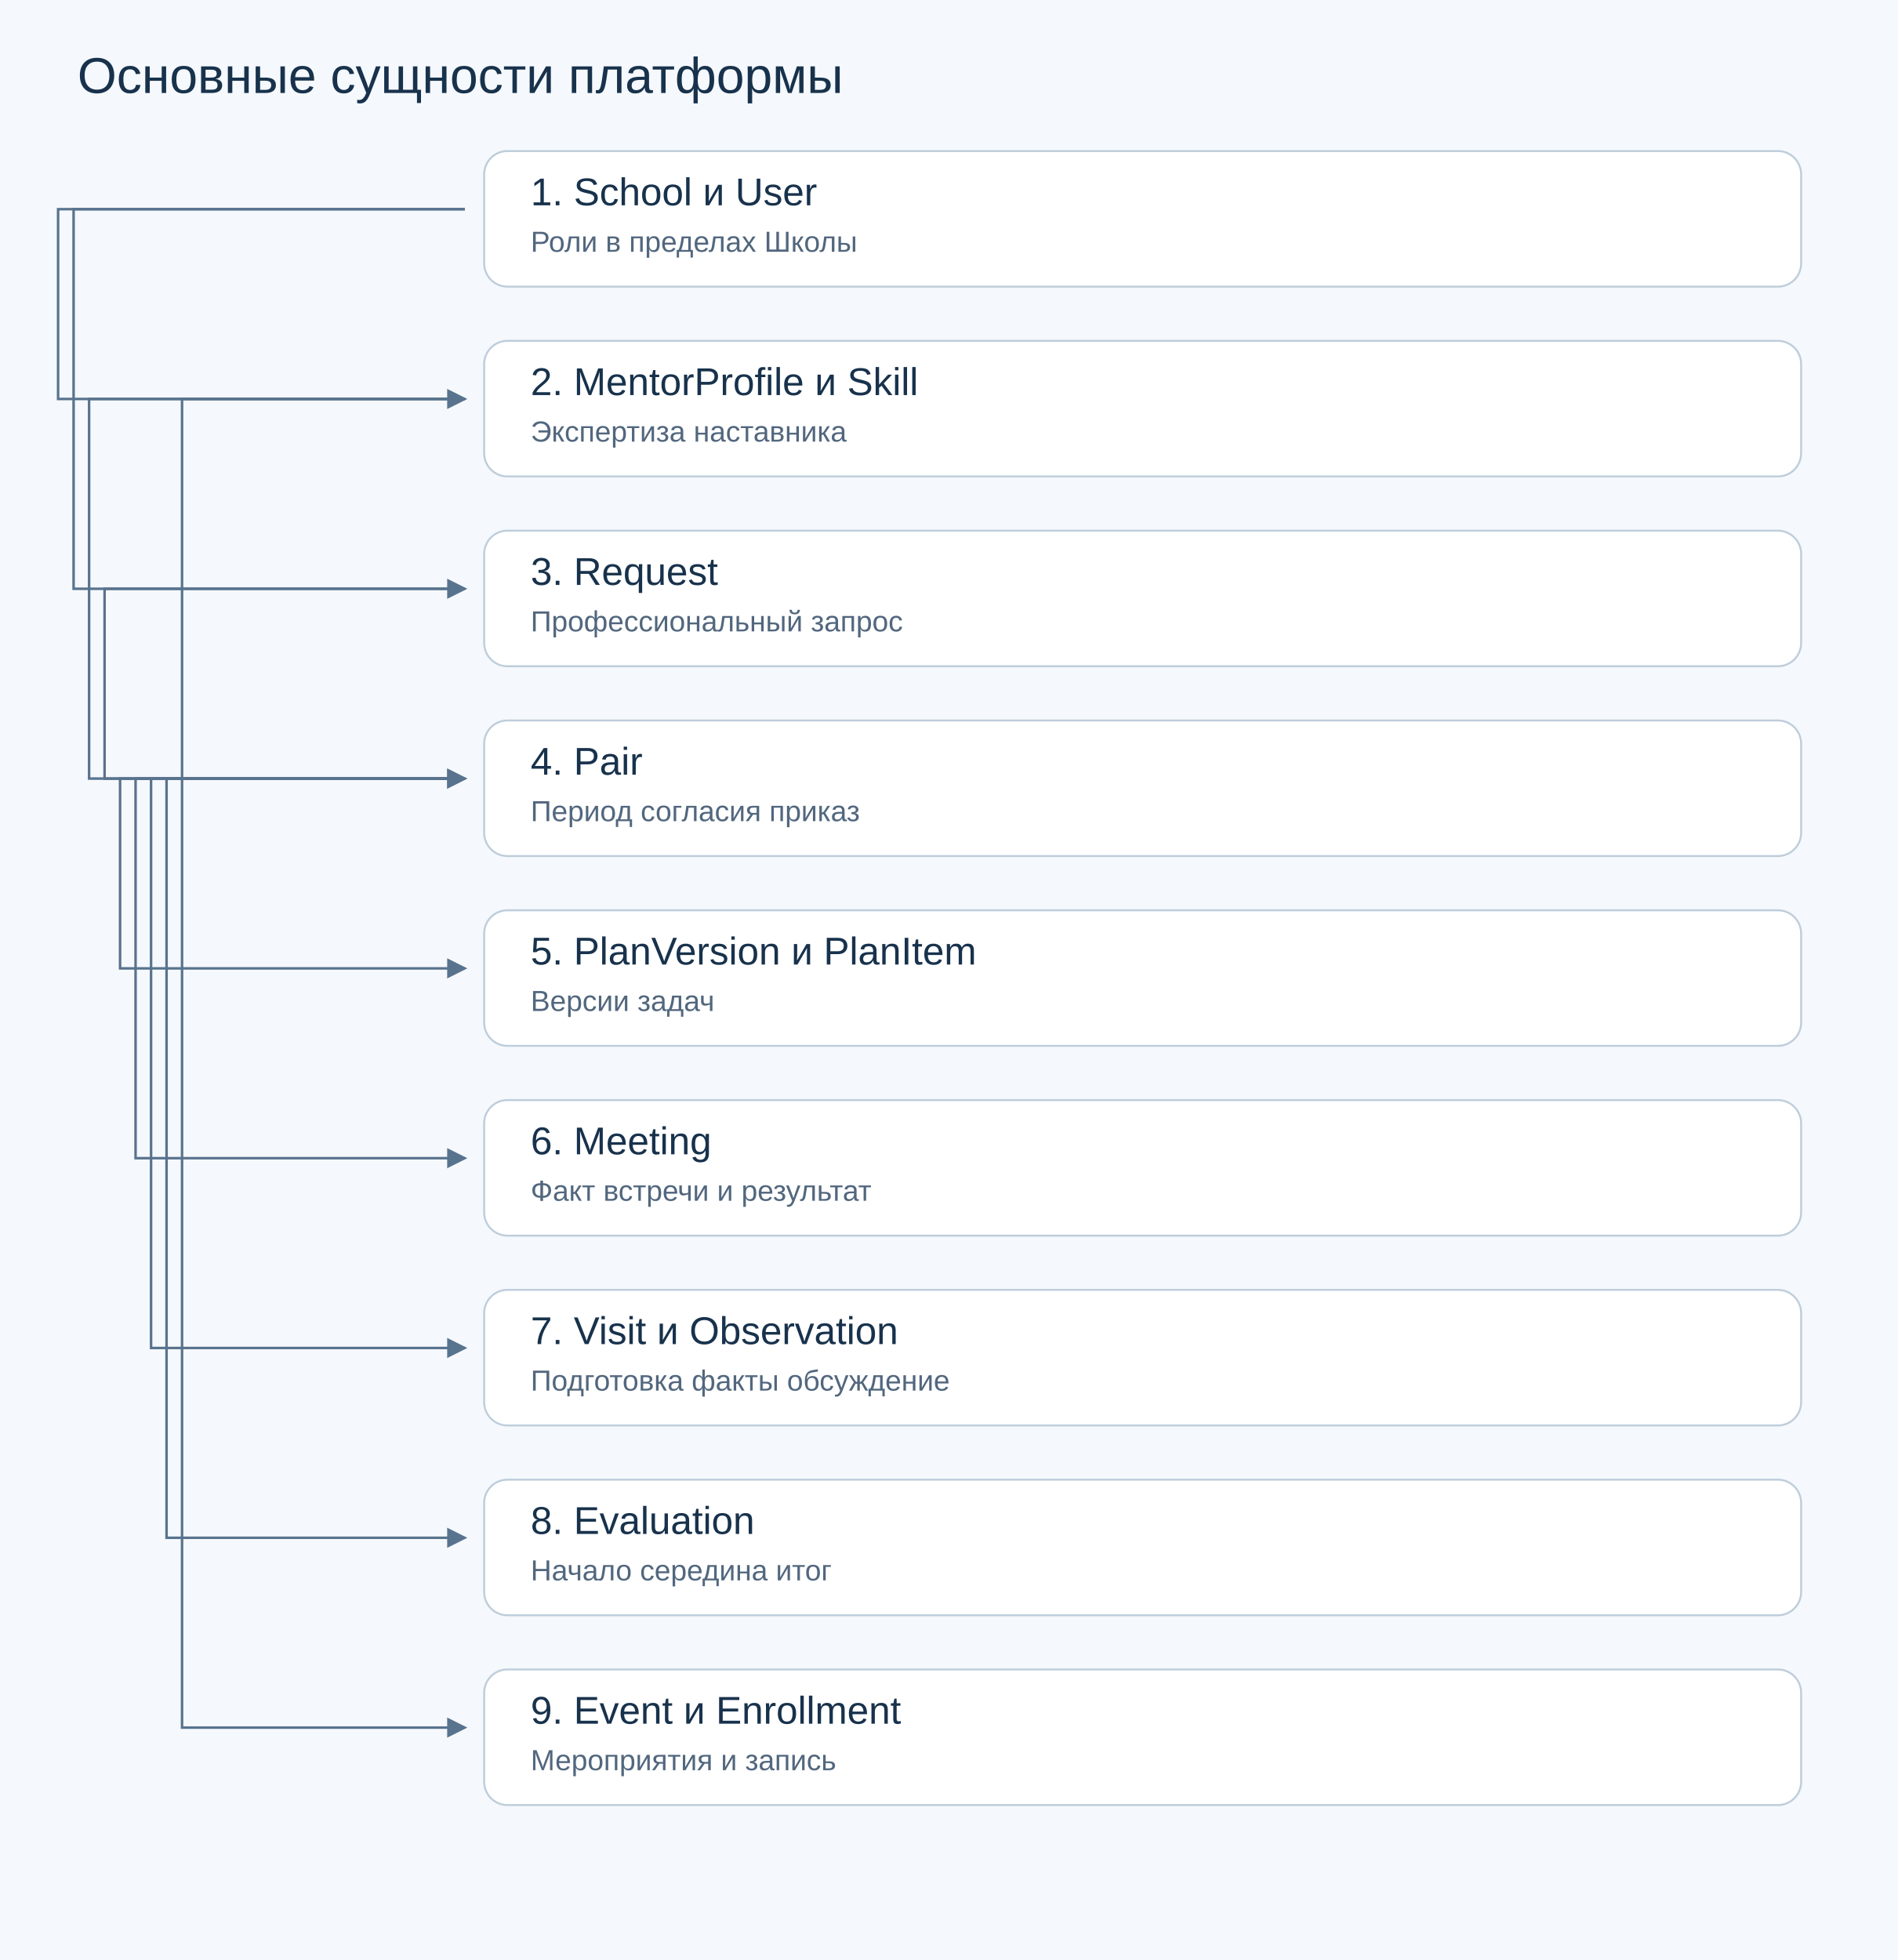
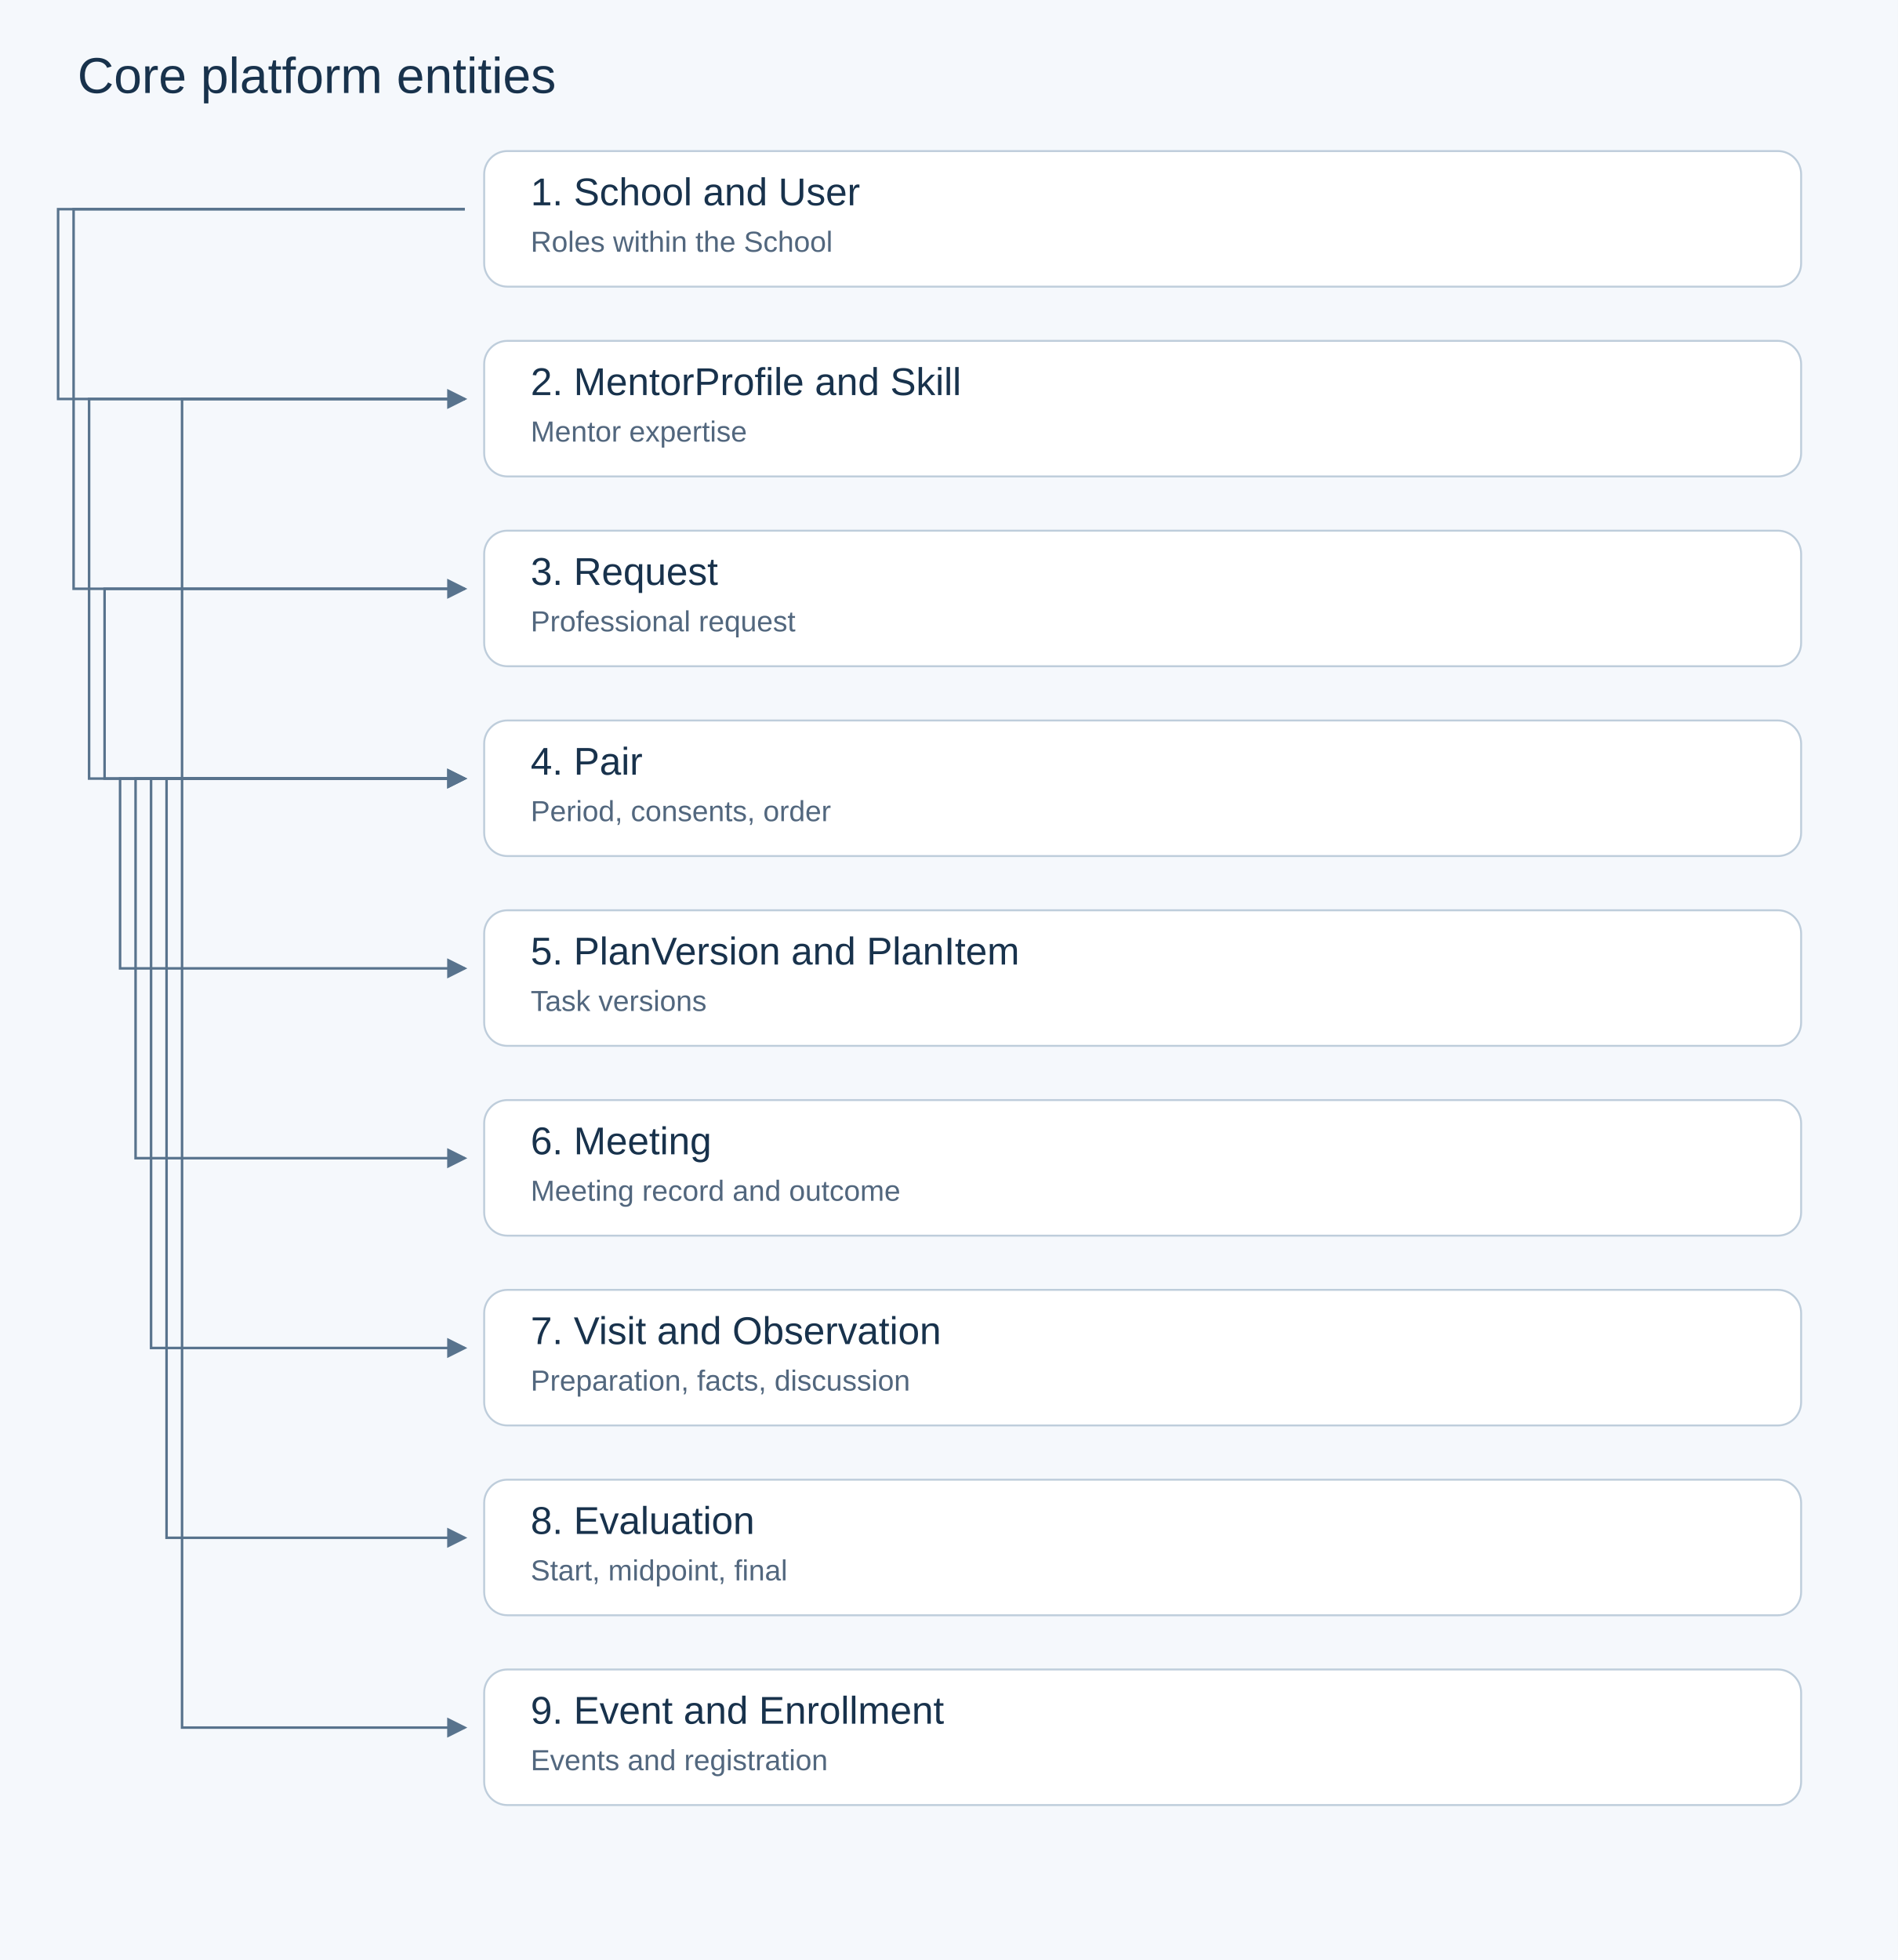
<svg xmlns="http://www.w3.org/2000/svg" width="980" height="1012" viewBox="0 0 980 1012">
  <defs>
    <marker id="arrow" markerWidth="8" markerHeight="8" refX="7" refY="4" orient="auto">
      <path d="M0 0L8 4L0 8" fill="#58738d" />
    </marker>
  </defs>
  <rect width="100%" height="100%" fill="#f5f8fc" />
  <g font-family="Arial, sans-serif">
-     <text x="40" y="48" font-size="26" fill="#18324c">Основные сущности платформы</text>
+     <text x="40" y="48" font-size="26" fill="#18324c">Core platform entities</text>
    <path d="M240 108H30V206H240" fill="none" stroke="#58738d" stroke-width="1.3" marker-end="url(#arrow)" />
    <path d="M240 108H38V304H240" fill="none" stroke="#58738d" stroke-width="1.3" marker-end="url(#arrow)" />
    <path d="M240 206H46V402H240" fill="none" stroke="#58738d" stroke-width="1.3" marker-end="url(#arrow)" />
    <path d="M240 304H54V402H240" fill="none" stroke="#58738d" stroke-width="1.3" marker-end="url(#arrow)" />
    <path d="M240 402H62V500H240" fill="none" stroke="#58738d" stroke-width="1.3" marker-end="url(#arrow)" />
    <path d="M240 402H70V598H240" fill="none" stroke="#58738d" stroke-width="1.3" marker-end="url(#arrow)" />
    <path d="M240 402H78V696H240" fill="none" stroke="#58738d" stroke-width="1.3" marker-end="url(#arrow)" />
    <path d="M240 402H86V794H240" fill="none" stroke="#58738d" stroke-width="1.3" marker-end="url(#arrow)" />
    <path d="M240 206H94V892H240" fill="none" stroke="#58738d" stroke-width="1.3" marker-end="url(#arrow)" />
    <rect x="250" y="78" width="680" height="70" rx="12" fill="white" stroke="#becddb" />
-     <text x="274" y="106" font-size="20" fill="#18324c">1. School и User</text>
-     <text x="274" y="130" font-size="15" fill="#52677e">Роли в пределах Школы</text>
+     <text x="274" y="106" font-size="20" fill="#18324c">1. School and User</text>
+     <text x="274" y="130" font-size="15" fill="#52677e">Roles within the School</text>
    <rect x="250" y="176" width="680" height="70" rx="12" fill="white" stroke="#becddb" />
-     <text x="274" y="204" font-size="20" fill="#18324c">2. MentorProfile и Skill</text>
-     <text x="274" y="228" font-size="15" fill="#52677e">Экспертиза наставника</text>
+     <text x="274" y="204" font-size="20" fill="#18324c">2. MentorProfile and Skill</text>
+     <text x="274" y="228" font-size="15" fill="#52677e">Mentor expertise</text>
    <rect x="250" y="274" width="680" height="70" rx="12" fill="white" stroke="#becddb" />
    <text x="274" y="302" font-size="20" fill="#18324c">3. Request</text>
-     <text x="274" y="326" font-size="15" fill="#52677e">Профессиональный запрос</text>
+     <text x="274" y="326" font-size="15" fill="#52677e">Professional request</text>
    <rect x="250" y="372" width="680" height="70" rx="12" fill="white" stroke="#becddb" />
    <text x="274" y="400" font-size="20" fill="#18324c">4. Pair</text>
-     <text x="274" y="424" font-size="15" fill="#52677e">Период согласия приказ</text>
+     <text x="274" y="424" font-size="15" fill="#52677e">Period, consents, order</text>
    <rect x="250" y="470" width="680" height="70" rx="12" fill="white" stroke="#becddb" />
-     <text x="274" y="498" font-size="20" fill="#18324c">5. PlanVersion и PlanItem</text>
-     <text x="274" y="522" font-size="15" fill="#52677e">Версии задач</text>
+     <text x="274" y="498" font-size="20" fill="#18324c">5. PlanVersion and PlanItem</text>
+     <text x="274" y="522" font-size="15" fill="#52677e">Task versions</text>
    <rect x="250" y="568" width="680" height="70" rx="12" fill="white" stroke="#becddb" />
    <text x="274" y="596" font-size="20" fill="#18324c">6. Meeting</text>
-     <text x="274" y="620" font-size="15" fill="#52677e">Факт встречи и результат</text>
+     <text x="274" y="620" font-size="15" fill="#52677e">Meeting record and outcome</text>
    <rect x="250" y="666" width="680" height="70" rx="12" fill="white" stroke="#becddb" />
-     <text x="274" y="694" font-size="20" fill="#18324c">7. Visit и Observation</text>
-     <text x="274" y="718" font-size="15" fill="#52677e">Подготовка факты обсуждение</text>
+     <text x="274" y="694" font-size="20" fill="#18324c">7. Visit and Observation</text>
+     <text x="274" y="718" font-size="15" fill="#52677e">Preparation, facts, discussion</text>
    <rect x="250" y="764" width="680" height="70" rx="12" fill="white" stroke="#becddb" />
    <text x="274" y="792" font-size="20" fill="#18324c">8. Evaluation</text>
-     <text x="274" y="816" font-size="15" fill="#52677e">Начало середина итог</text>
+     <text x="274" y="816" font-size="15" fill="#52677e">Start, midpoint, final</text>
    <rect x="250" y="862" width="680" height="70" rx="12" fill="white" stroke="#becddb" />
-     <text x="274" y="890" font-size="20" fill="#18324c">9. Event и Enrollment</text>
-     <text x="274" y="914" font-size="15" fill="#52677e">Мероприятия и запись</text>
+     <text x="274" y="890" font-size="20" fill="#18324c">9. Event and Enrollment</text>
+     <text x="274" y="914" font-size="15" fill="#52677e">Events and registration</text>
  </g>
</svg>
